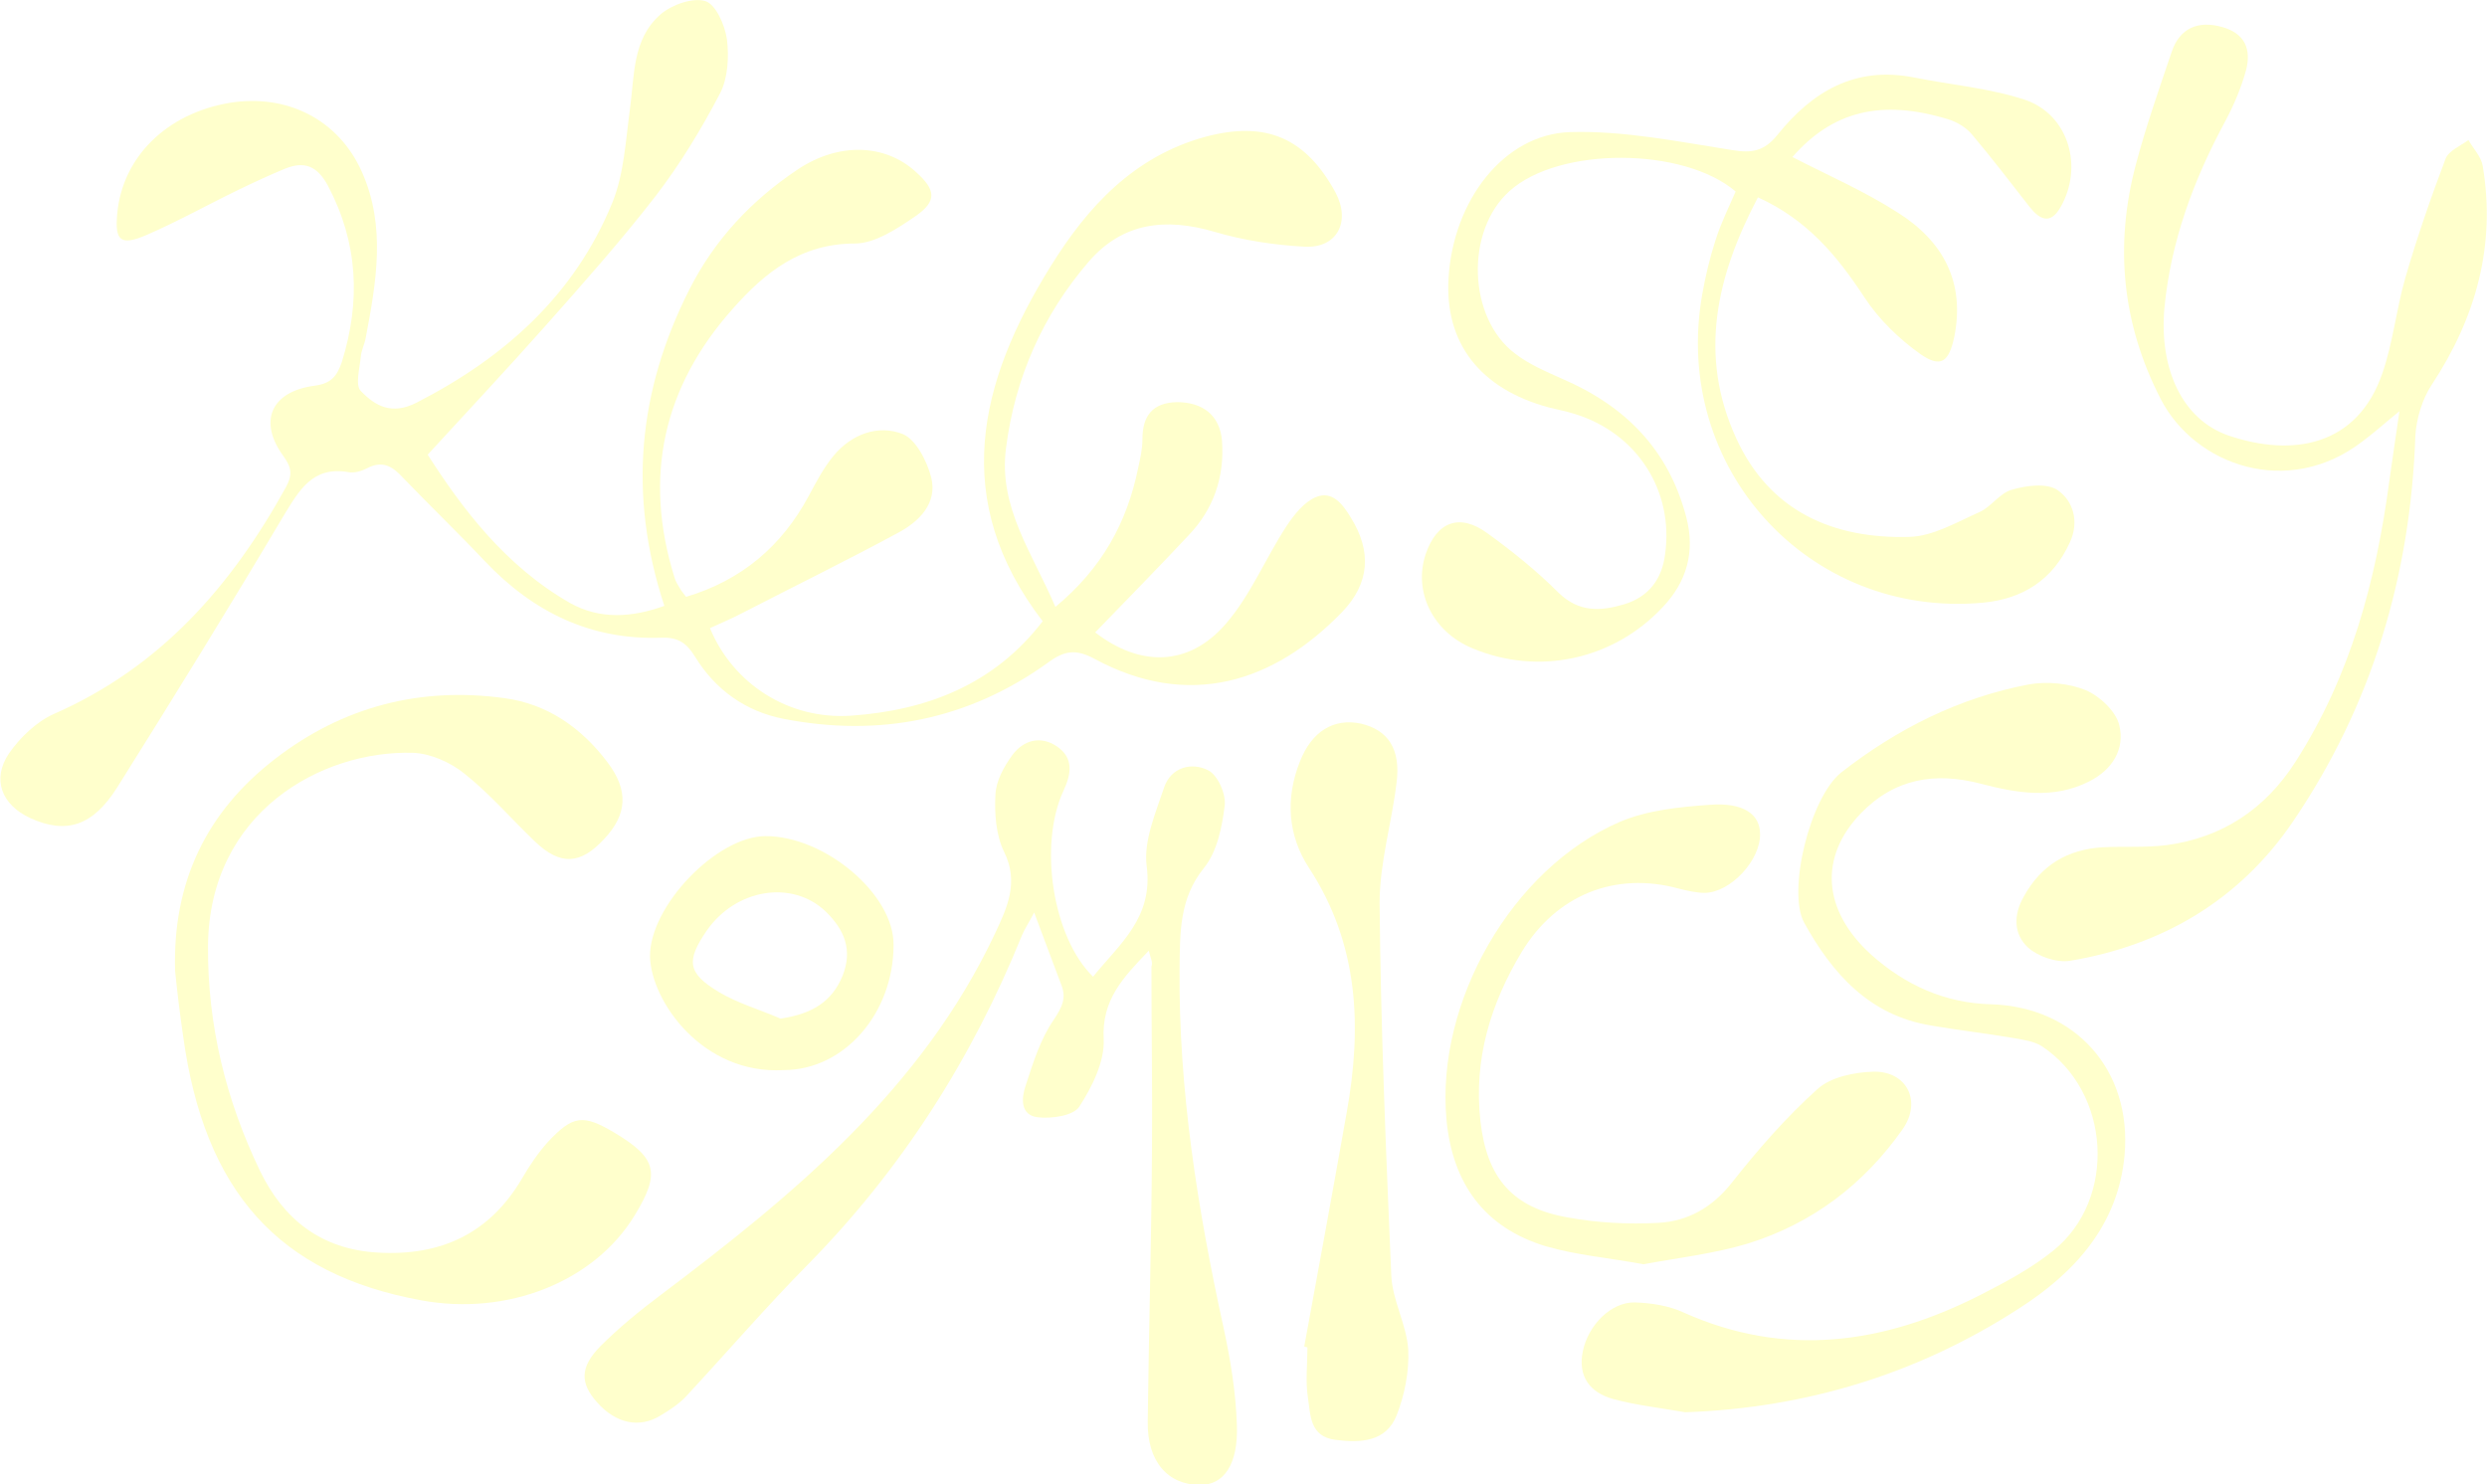
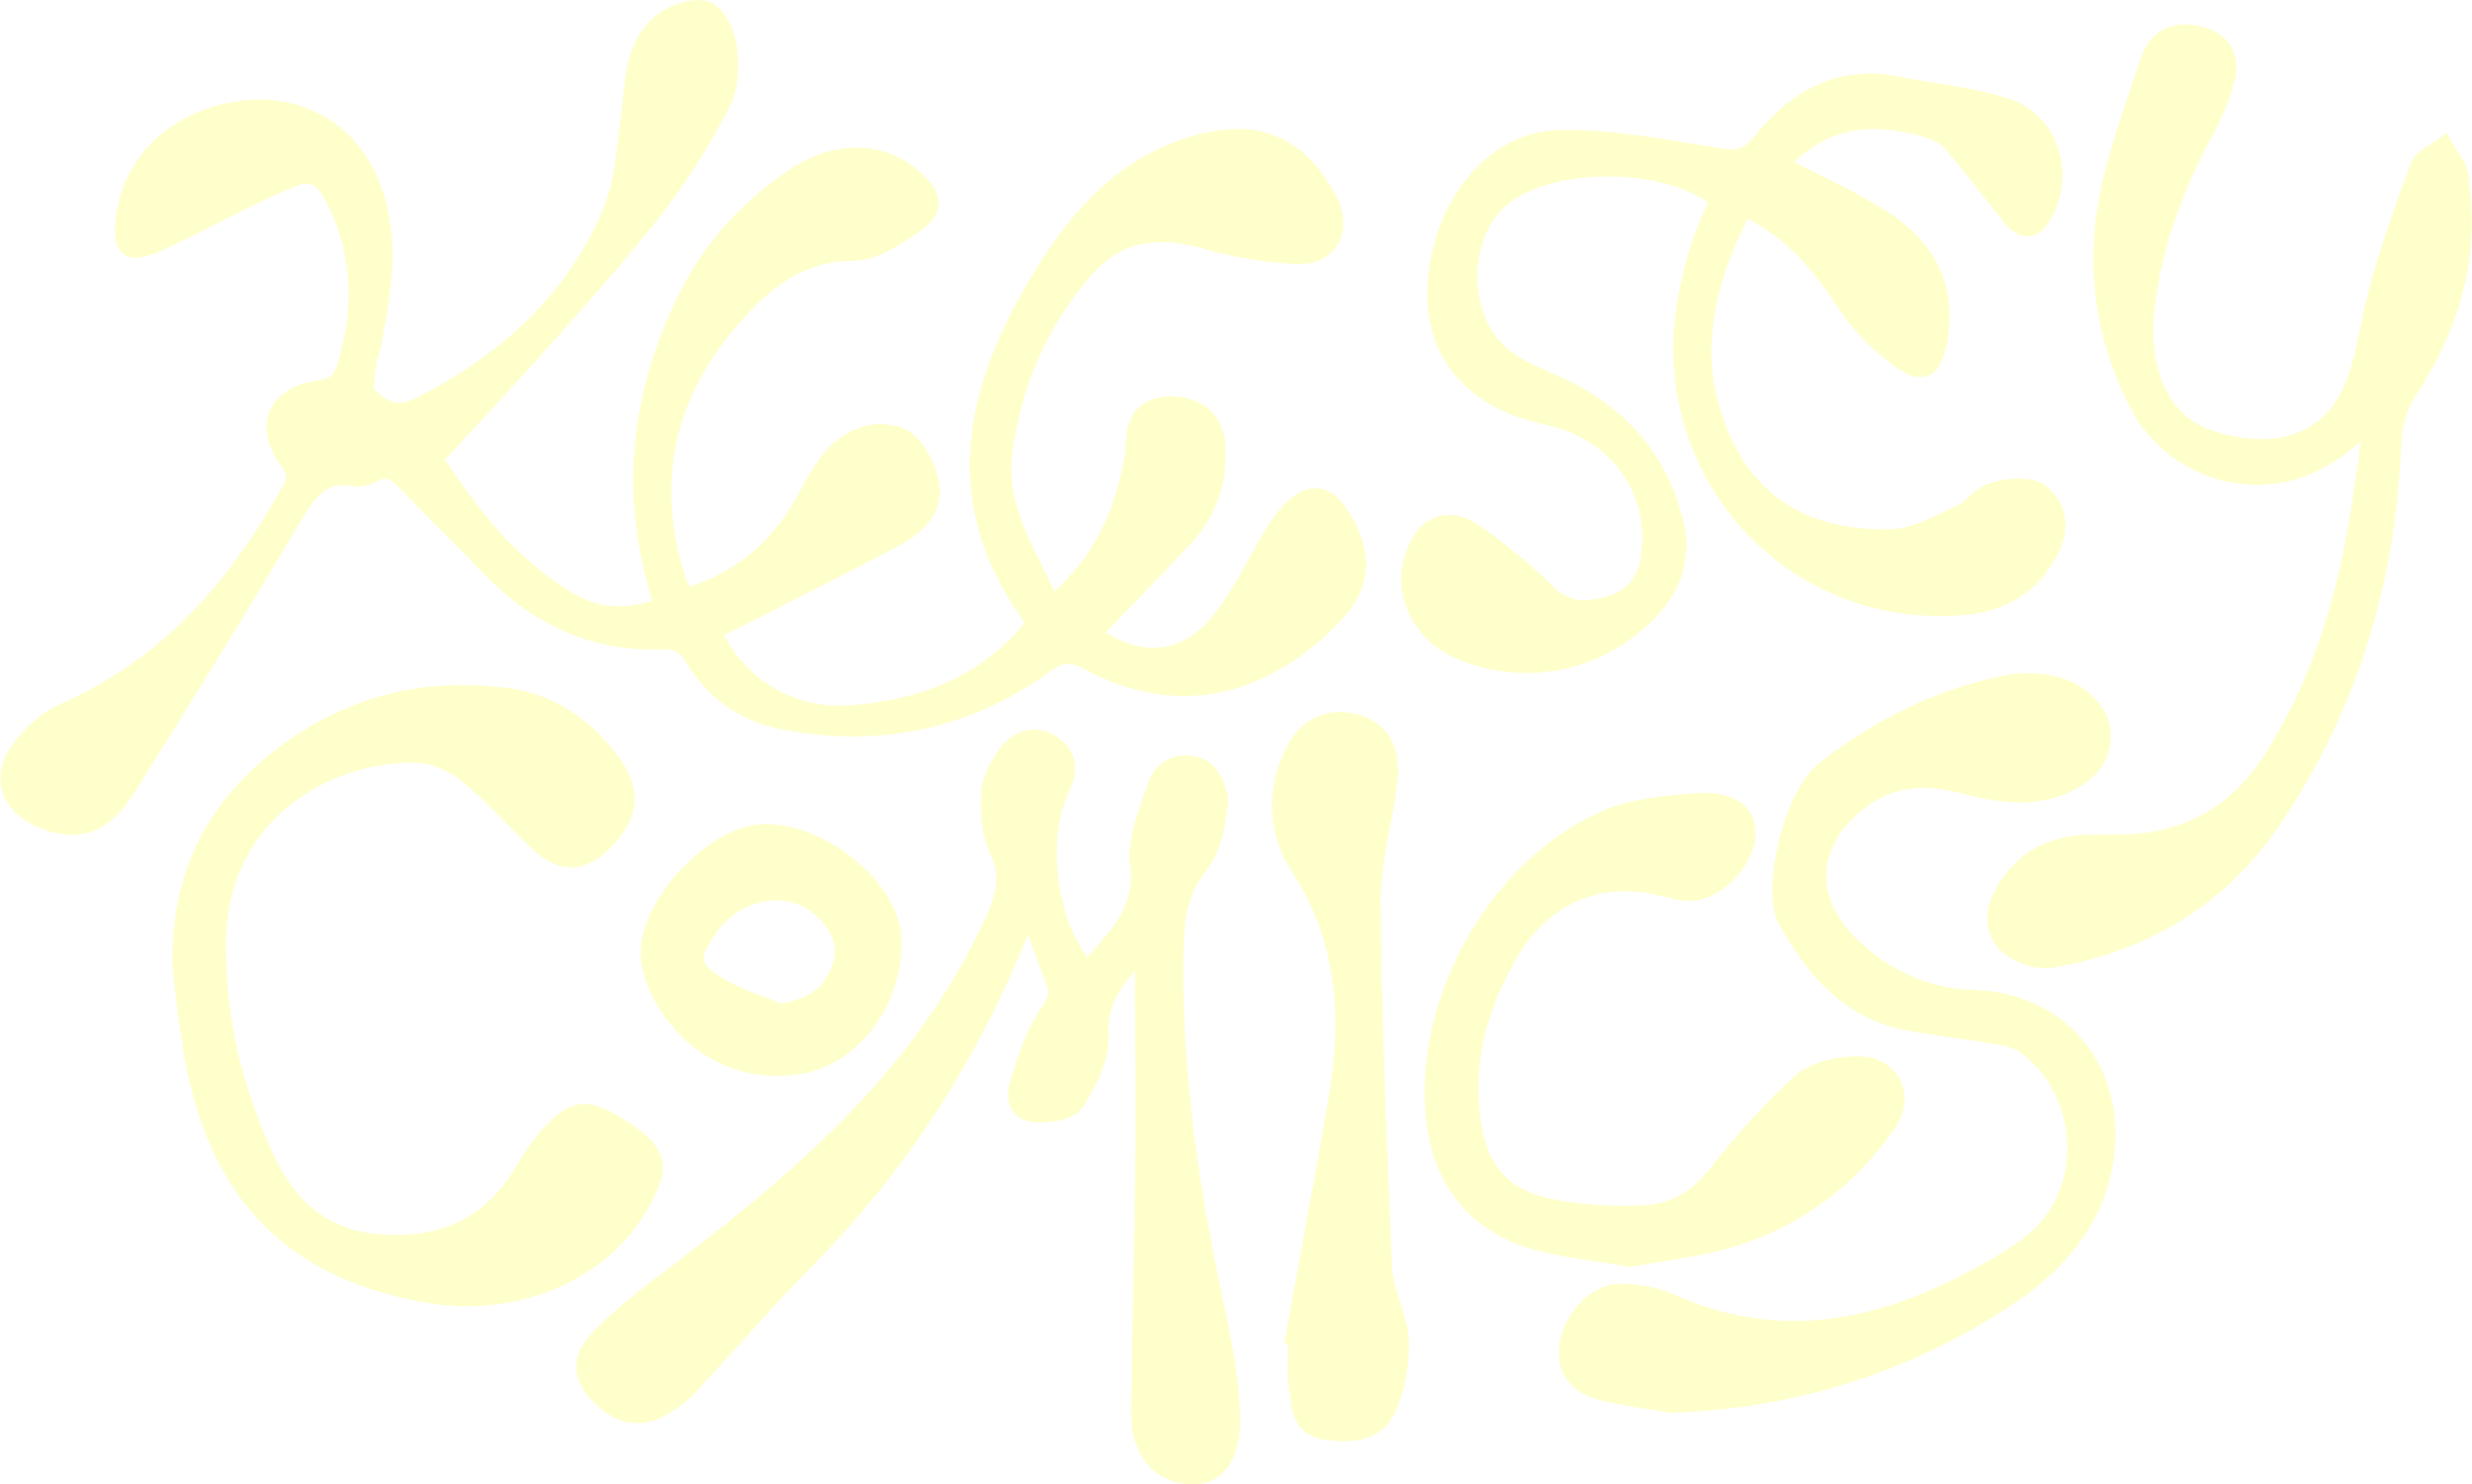
- <svg xmlns="http://www.w3.org/2000/svg" version="1.2" baseProfile="tiny" id="Layer_1" x="0px" y="0px" viewBox="0 0 468.7 279.7" fill="#ffffcc">
+ <svg xmlns="http://www.w3.org/2000/svg" version="1.2" baseProfile="tiny" id="Layer_1" x="0px" y="0px" viewBox="-2 -2 472.7 283.7" fill="#ffffcc" stroke="#ffffcc" stroke-width="4">
  <path d="M125.2,114.2c-6.9-21-4.9-40.6,4.7-59.6c4.8-9.5,11.8-16.9,20.5-22.7c7.7-5.1,16.4-4.8,22.2,0.5c3.8,3.4,4,5.5,0,8.3  c-3.5,2.4-7.7,5.2-11.5,5.2c-10.2,0-17,5.5-23,12.3c-13.1,14.7-16.9,31.6-11,50.6c0.2,0.8,0.7,1.5,1.1,2.2c0.2,0.4,0.6,0.8,1.1,1.5  c10.4-3.1,18-9.5,23.1-19c1.4-2.6,2.8-5.3,4.7-7.6c3.4-4.1,8.4-5.9,13-4.1c2.5,1,4.6,5.1,5.4,8.2c1.2,4.9-2.3,8.3-6.2,10.4  c-9.8,5.3-19.8,10.2-29.7,15.3c-1.9,1-3.9,1.8-5.8,2.7c4.3,10.4,14.7,17.3,26.6,16.5c14.2-1,26.9-5.8,36.1-17.8  c-17.5-22.8-12.1-45,1.5-66.9c7-11.3,15.7-20.7,29.1-24.4c11.5-3.1,19,0.2,24.6,10.5c2.9,5.5,0.3,10.5-5.8,10.2  c-5.7-0.3-11.6-1.2-17-2.8c-9.2-2.7-17.3-1.8-23.7,5.6c-8.7,10.1-13.9,21.9-15.6,35.1c-1.5,11.2,5,19.9,9.3,30  c8.8-7.3,13.5-15.9,15.6-26.2c0.4-1.8,0.8-3.6,0.8-5.4c0-4.4,1.9-6.9,6.5-7c4.9,0,8.1,2.5,8.5,7.3c0.5,6.8-1.6,12.9-6.3,17.8  c-5.8,6.2-11.7,12.2-17.6,18.3c8.4,6.5,17.6,6.5,24.6-1.6c4.7-5.4,7.5-12.4,11.5-18.5c1.4-2.1,3.3-4.5,5.5-5.4  c3.1-1.3,5.1,1.4,6.6,3.9c3.9,6.3,3.6,12.3-1.7,17.8c-12.8,13.2-28.8,18.4-46.6,8.8c-3.5-1.9-5.7-1.6-8.8,0.7  c-15,10.8-31.8,14.1-49.8,10.6c-7.2-1.4-12.9-5.5-16.7-11.7c-1.6-2.6-3.2-3.7-6.3-3.6c-13.3,0.5-24.2-4.8-33.3-14.4  c-5-5.3-10.3-10.4-15.4-15.7c-2-2.2-3.9-3.4-6.9-1.8c-1,0.5-2.3,0.9-3.4,0.7c-6.8-1.2-9.3,3.4-12.3,8.3  c-10.2,17.2-20.7,34.2-31.3,51.1c-4.6,7.3-9.6,8.9-16.4,5.8c-5.4-2.5-7.3-7.3-4-12.2c2.1-3,5.1-5.9,8.4-7.4  c20.1-8.8,33.5-24.1,43.8-42.8c1.2-2.2,1.1-3.6-0.4-5.7c-4.9-6.6-2.5-12.3,5.8-13.4c3.1-0.4,4.2-1.8,5.1-4.4  C68,56.8,67.5,45.8,61.8,35c-2-3.7-4.4-4.7-8.1-3.2c-2.9,1.2-5.7,2.5-8.6,3.9c-5.8,2.8-11.5,6-17.5,8.6c-4.9,2.1-6,1.1-5.5-4.1  c1-10.6,9.3-18.8,21.1-20.8c10.8-1.8,20.6,3.1,25,13c4.6,10.3,2.7,20.9,0.7,31.4c-0.2,1.1-0.8,2.2-0.9,3.4c-0.2,2.2-1.1,5.4,0,6.5  c2.7,2.8,5.8,4.6,10.5,2.2c16.6-8.5,29.8-20.3,36.9-37.7c2.2-5.4,2.5-11.6,3.3-17.5c0.9-6.4,0.4-13.3,5.8-18c2.1-1.8,6-3.2,8.4-2.5  c2,0.6,3.7,4.5,4.1,7.2c0.4,3.3,0.2,7.3-1.3,10.2c-3.5,6.7-7.5,13.3-12.1,19.3c-6.5,8.4-13.6,16.4-20.7,24.4  c-7.1,8-14.4,15.8-22.3,24.4c6.4,10,14.6,21,26.9,28C113.1,116.8,119.1,116.4,125.2,114.2z" />
  <path d="M337.8,29.6c6.8,3.5,13.7,6.5,19.9,10.5c8.4,5.3,12.7,13,10.6,23.4c-1,4.7-2.5,5.9-6.3,3.3c-4.1-2.9-7.9-6.6-10.6-10.7  c-5.1-7.8-10.8-14.7-20.1-18.9c-7.8,14.8-11.3,29.7-4.1,45.4c6.3,13.8,18.3,19,32.6,18.6c4.5-0.1,9-2.8,13.3-4.7  c2.2-1,3.8-3.6,6.1-4.2c2.7-0.8,6.6-1.3,8.6,0.1c2.9,2,4.1,5.9,2.3,9.8c-3.2,7.1-8.9,10.7-16.4,11.4c-32.8,3-58.7-25.4-52.9-58.1  c0.6-3.4,1.4-6.8,2.5-10.2c1-3.2,2.5-6.2,3.8-9.2c-9.8-8.4-33.3-8.5-42.6-0.1c-8.4,7.5-7.9,24,1.1,30.7c2.6,2,5.7,3.3,8.8,4.7  c11.9,5.1,20.1,13.4,23.4,26.1c1.7,6.5,0.1,12.2-4.5,17c-9.3,9.9-23.4,12.9-35.8,7.7c-7.5-3.1-11.2-10.7-8.8-17.8  c2.1-6.1,6.4-7.7,11.6-3.9c4.7,3.4,9.3,7.1,13.4,11.2c3.9,3.8,8,3.5,12.4,2.2c4.6-1.4,7.1-4.7,7.7-9.4c1.7-12-5.3-22.9-17.1-26.5  c-1.6-0.5-3.2-0.8-4.8-1.2c-13-3.5-19.7-12.2-18.9-24.5c0.9-14.5,10.4-27,22.9-27.4c10.2-0.3,20.4,1.8,30.6,3.4  c3.7,0.6,6,0.2,8.5-2.9c6.5-8.1,14.6-13,25.7-10.8c7,1.4,14.2,2,20.9,4.2c8.3,2.8,11.1,12.7,6.7,20.3c-1.9,3.3-3.9,2.3-5.8-0.1  c-3.6-4.6-7.1-9.2-10.9-13.7c-1.1-1.3-2.8-2.3-4.4-2.8C354.5,18.6,345.3,21,337.8,29.6z" />
  <path d="M216.5,179.2c-4.9,5.1-8.9,9.3-8.5,16.7c0.2,4.2-2.2,9-4.6,12.7c-1.1,1.7-5.2,2.3-7.8,2c-3.4-0.4-3.1-3.7-2.3-6  c1.4-4.3,2.8-8.8,5.3-12.4c1.6-2.4,2.4-4.1,1.4-6.6c-1.6-4.2-3.1-8.3-5.1-13.6c-1.1,2.1-1.8,3.1-2.3,4.3c-9.4,23.2-22.6,44-40.3,62  c-7.9,8-15.3,16.6-23,24.9c-1.3,1.4-3.1,2.6-4.8,3.6c-4,2.5-8.5,1.5-12-2.5c-3.2-3.6-3.2-6.6,0.6-10.5c3.5-3.5,7.4-6.7,11.4-9.7  c25.1-18.9,49.2-38.8,63-68.1c2.3-4.9,4.6-9.7,1.7-15.5c-1.5-3.1-1.8-7.2-1.6-10.7c0.1-2.6,1.6-5.3,3.2-7.5c2.1-2.8,5.3-3.7,8.4-1.6  c3.2,2.2,2.7,5.2,1.2,8.4c-4.7,10.2-2,27.6,5.6,35c5-6.2,11.4-11.1,10.1-20.9c-0.6-4.7,1.7-10,3.3-14.8c1.3-3.8,5.2-4.8,8.3-3.2  c1.8,0.9,3.4,4.5,3.1,6.7c-0.5,4-1.4,8.6-3.9,11.7c-4.7,5.8-4.5,12.3-4.6,18.9c-0.2,22.9,3.4,45.4,8.3,67.8c1.3,6,2.3,12.1,2.5,18.2  c0.3,7.6-2.5,11.4-6.9,11.4c-6.1,0-10-4.4-9.9-11.9c0.2-17,0.7-34,0.8-50.9c0.1-11.6-0.1-23.2-0.1-34.9  C217.3,181.4,216.9,180.8,216.5,179.2z" />
  <path d="M452.2,77.5c-2.7,2.2-4.8,4.1-7.1,5.8c-13.9,10.6-31.4,4.5-37.9-8.1c-7.3-14.2-8.7-28.9-4.7-44.1c1.9-7.2,4.4-14.3,6.8-21.4  c1.5-4.4,5-5.9,9.5-4.6c4.3,1.2,5.5,4.2,4.5,8.1c-0.9,3.3-2.3,6.6-3.9,9.6c-6,11.1-10.3,22.7-11.5,35.3c-1,11.5,3.4,21,12.1,24  c12.1,4.1,24.3,2,29-11.8c2-5.8,2.6-12,4.3-17.9c2.2-7.6,4.8-15.1,7.6-22.5c0.6-1.5,2.8-2.4,4.3-3.5c0.9,1.6,2.4,3.1,2.7,4.9  c2.5,15-1.3,28.6-9.6,41.2c-1.8,2.7-2.9,6.4-3.1,9.6c-0.9,26.4-8.2,50.9-23.1,72.8c-10,14.7-24.5,23.3-42,26.2  c-2.5,0.4-6-0.8-7.9-2.5c-2.7-2.5-2.8-6.1-0.8-9.6c3.3-6,8.3-8.9,14.9-9.3c4-0.2,8,0.1,12-0.4c10.5-1.4,18.6-6.8,24.3-15.7  c10.4-16.2,15.2-34.2,17.7-53C450.9,86.3,451.5,82.3,452.2,77.5z" />
  <path d="M317.6,266.2c-4.5-0.8-9.2-1.3-13.6-2.5c-4.3-1.2-6.7-4.2-5.7-9c1-4.9,5.3-9.3,9.8-9.2c3.1,0.1,6.4,0.6,9.2,1.9  c19.2,8.6,37.7,5.9,55.7-3.2c4.9-2.5,9.8-5.1,14-8.5c12-9.7,10.8-29.9-2.2-38.5c-1.4-0.9-3.4-1.2-5.1-1.5  c-5.3-0.9-10.5-1.5-15.8-2.4c-11.6-1.9-18.6-9.8-23.9-19.4c-3.2-5.9,1.1-23.6,7-28.3c10.5-8.2,22.2-14.1,35.4-16.6  c3.4-0.6,7.5-0.2,10.7,1.1c2.6,1.1,5.7,4,6.3,6.6c1.1,4.5-1.3,8.4-5.7,10.6c-6.7,3.4-13.6,2.2-20.5,0.4c-8.5-2.2-16.1-1-22.5,5.6  c-7.9,8.2-7.3,18.3,2,26.7c6.4,5.7,13.9,9.1,22.6,9.3c15.8,0.5,26.5,12.4,25.1,28.4c-1.2,13.3-9.5,22.3-20,29  C361.5,258.9,340.5,265.4,317.6,266.2z" />
  <path d="M33,183c-0.5-16.7,5.9-30,18.9-40c12.7-9.8,27.3-13.6,43.2-11.4c8.1,1.1,14.5,5.6,19.4,12.1c4,5.3,3.7,9.8-0.6,14.4  c-4.5,4.9-8.3,5.1-13.1,0.5c-4.5-4.3-8.5-9-13.3-12.8c-2.6-2.1-6.4-3.8-9.7-3.9c-17.2-0.5-38.4,11.2-38.6,36.4  c-0.1,15,3.4,29.1,9.8,42.4c4.4,9.1,11.5,14.8,22.2,15.4c11.9,0.7,21.1-3.6,27.2-14c1.4-2.4,3-4.8,4.9-6.9c4.7-5,6.6-5.2,12.5-1.7  c8,4.8,8.7,7.6,3.8,15.6c-7.6,12.5-24,19-40.2,16c-26.9-4.9-40.9-20.5-44.9-49.9C33.9,191.1,33.4,187,33,183z" />
  <path d="M309.7,238.3c-6.4-1.2-12.6-1.7-18.4-3.4c-11.6-3.5-17.6-11.9-18.7-23.9c-2-22.1,12.3-47.3,32.7-56.1  c5.2-2.2,11.2-2.8,16.9-3.2c6.4-0.5,9.5,1.8,9.5,5.5c0.1,4.9-5.5,11-10.4,11.1c-1.6,0-3.3-0.4-4.9-0.8c-12-3.3-23.1,1.2-29.6,11.9  c-5.9,9.8-9.1,20.3-7.8,31.9c1.2,10.7,6,16.4,16.6,18.2c5.5,1,11.3,1.3,16.9,1c5.6-0.3,10.2-2.9,13.9-7.6  c4.9-6.2,10.2-12.3,16.1-17.6c2.5-2.3,7-3.2,10.6-3.3c6.3-0.1,9.1,5.6,5.5,10.8c-7.3,10.4-17,17.8-29.2,21.6  C323.1,236.3,316.2,237.1,309.7,238.3z" />
  <path d="M245.8,253.8c2.7-14.7,5.4-29.4,8-44.1c2.9-16.2,2.3-31.7-7.1-46.1c-4-6.1-4.5-13.1-1.7-20.1c2.2-5.6,6.3-8.2,11.5-7.1  c5.1,1.2,7.5,4.8,6.7,11.1c-0.9,7.6-3.2,15.1-3.2,22.7c0.2,23.4,1.2,46.8,2.2,70.2c0.2,4.7,2.9,9.3,3.2,14c0.2,4.1-0.7,8.6-2.2,12.4  c-2,5-6.8,5.2-11.5,4.6c-4.9-0.6-4.7-4.7-5.2-7.9c-0.5-3.1-0.1-6.3-0.1-9.5C246.3,253.9,246,253.9,245.8,253.8z" />
  <path d="M147.7,201.7c-15.3,0.9-25-13-25.2-21.4c-0.1-9.5,12.6-22.7,21.8-22.7c11.2,0,24.2,11,24.1,20.5  C168.4,191,159.1,201.7,147.7,201.7z M147.1,192c6-0.9,9.7-3.2,11.7-8.1c1.9-4.8,0.4-8.6-3.2-12.1c-6.3-6-16.9-4.3-22.4,3.6  c-3.9,5.7-3.7,8,2.3,11.6C139,189.1,143.2,190.3,147.1,192z" />
</svg>
